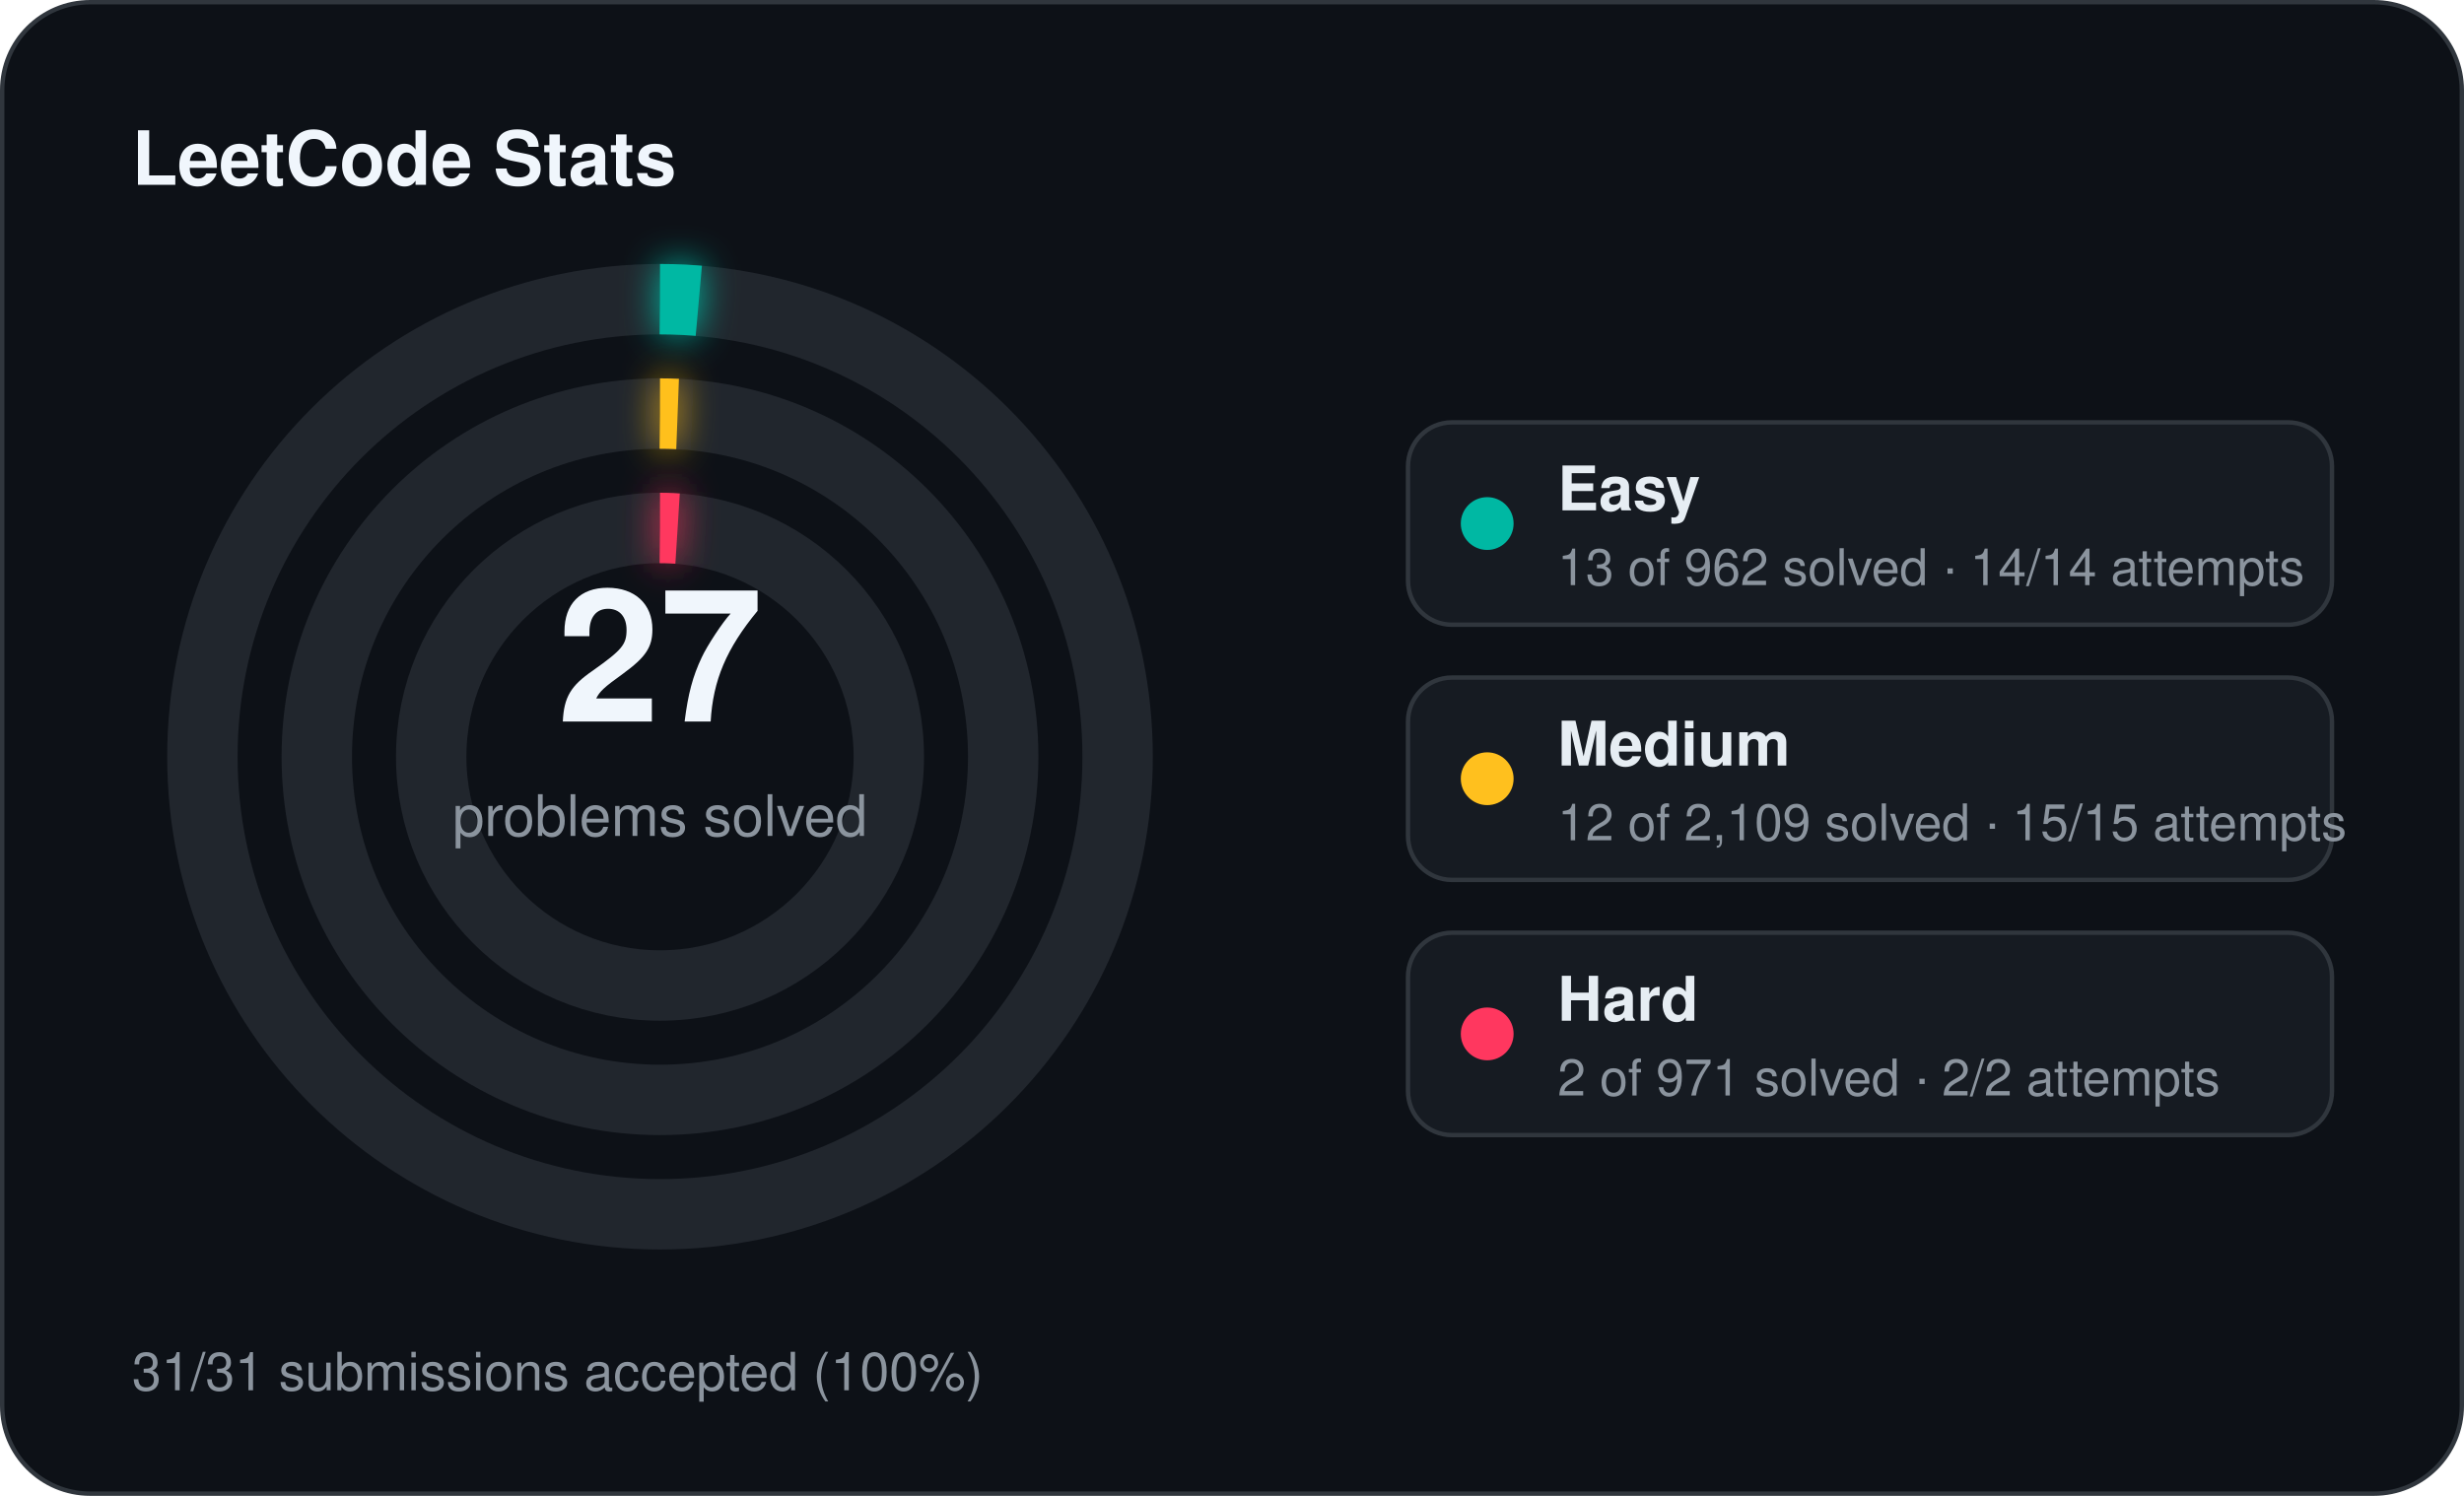
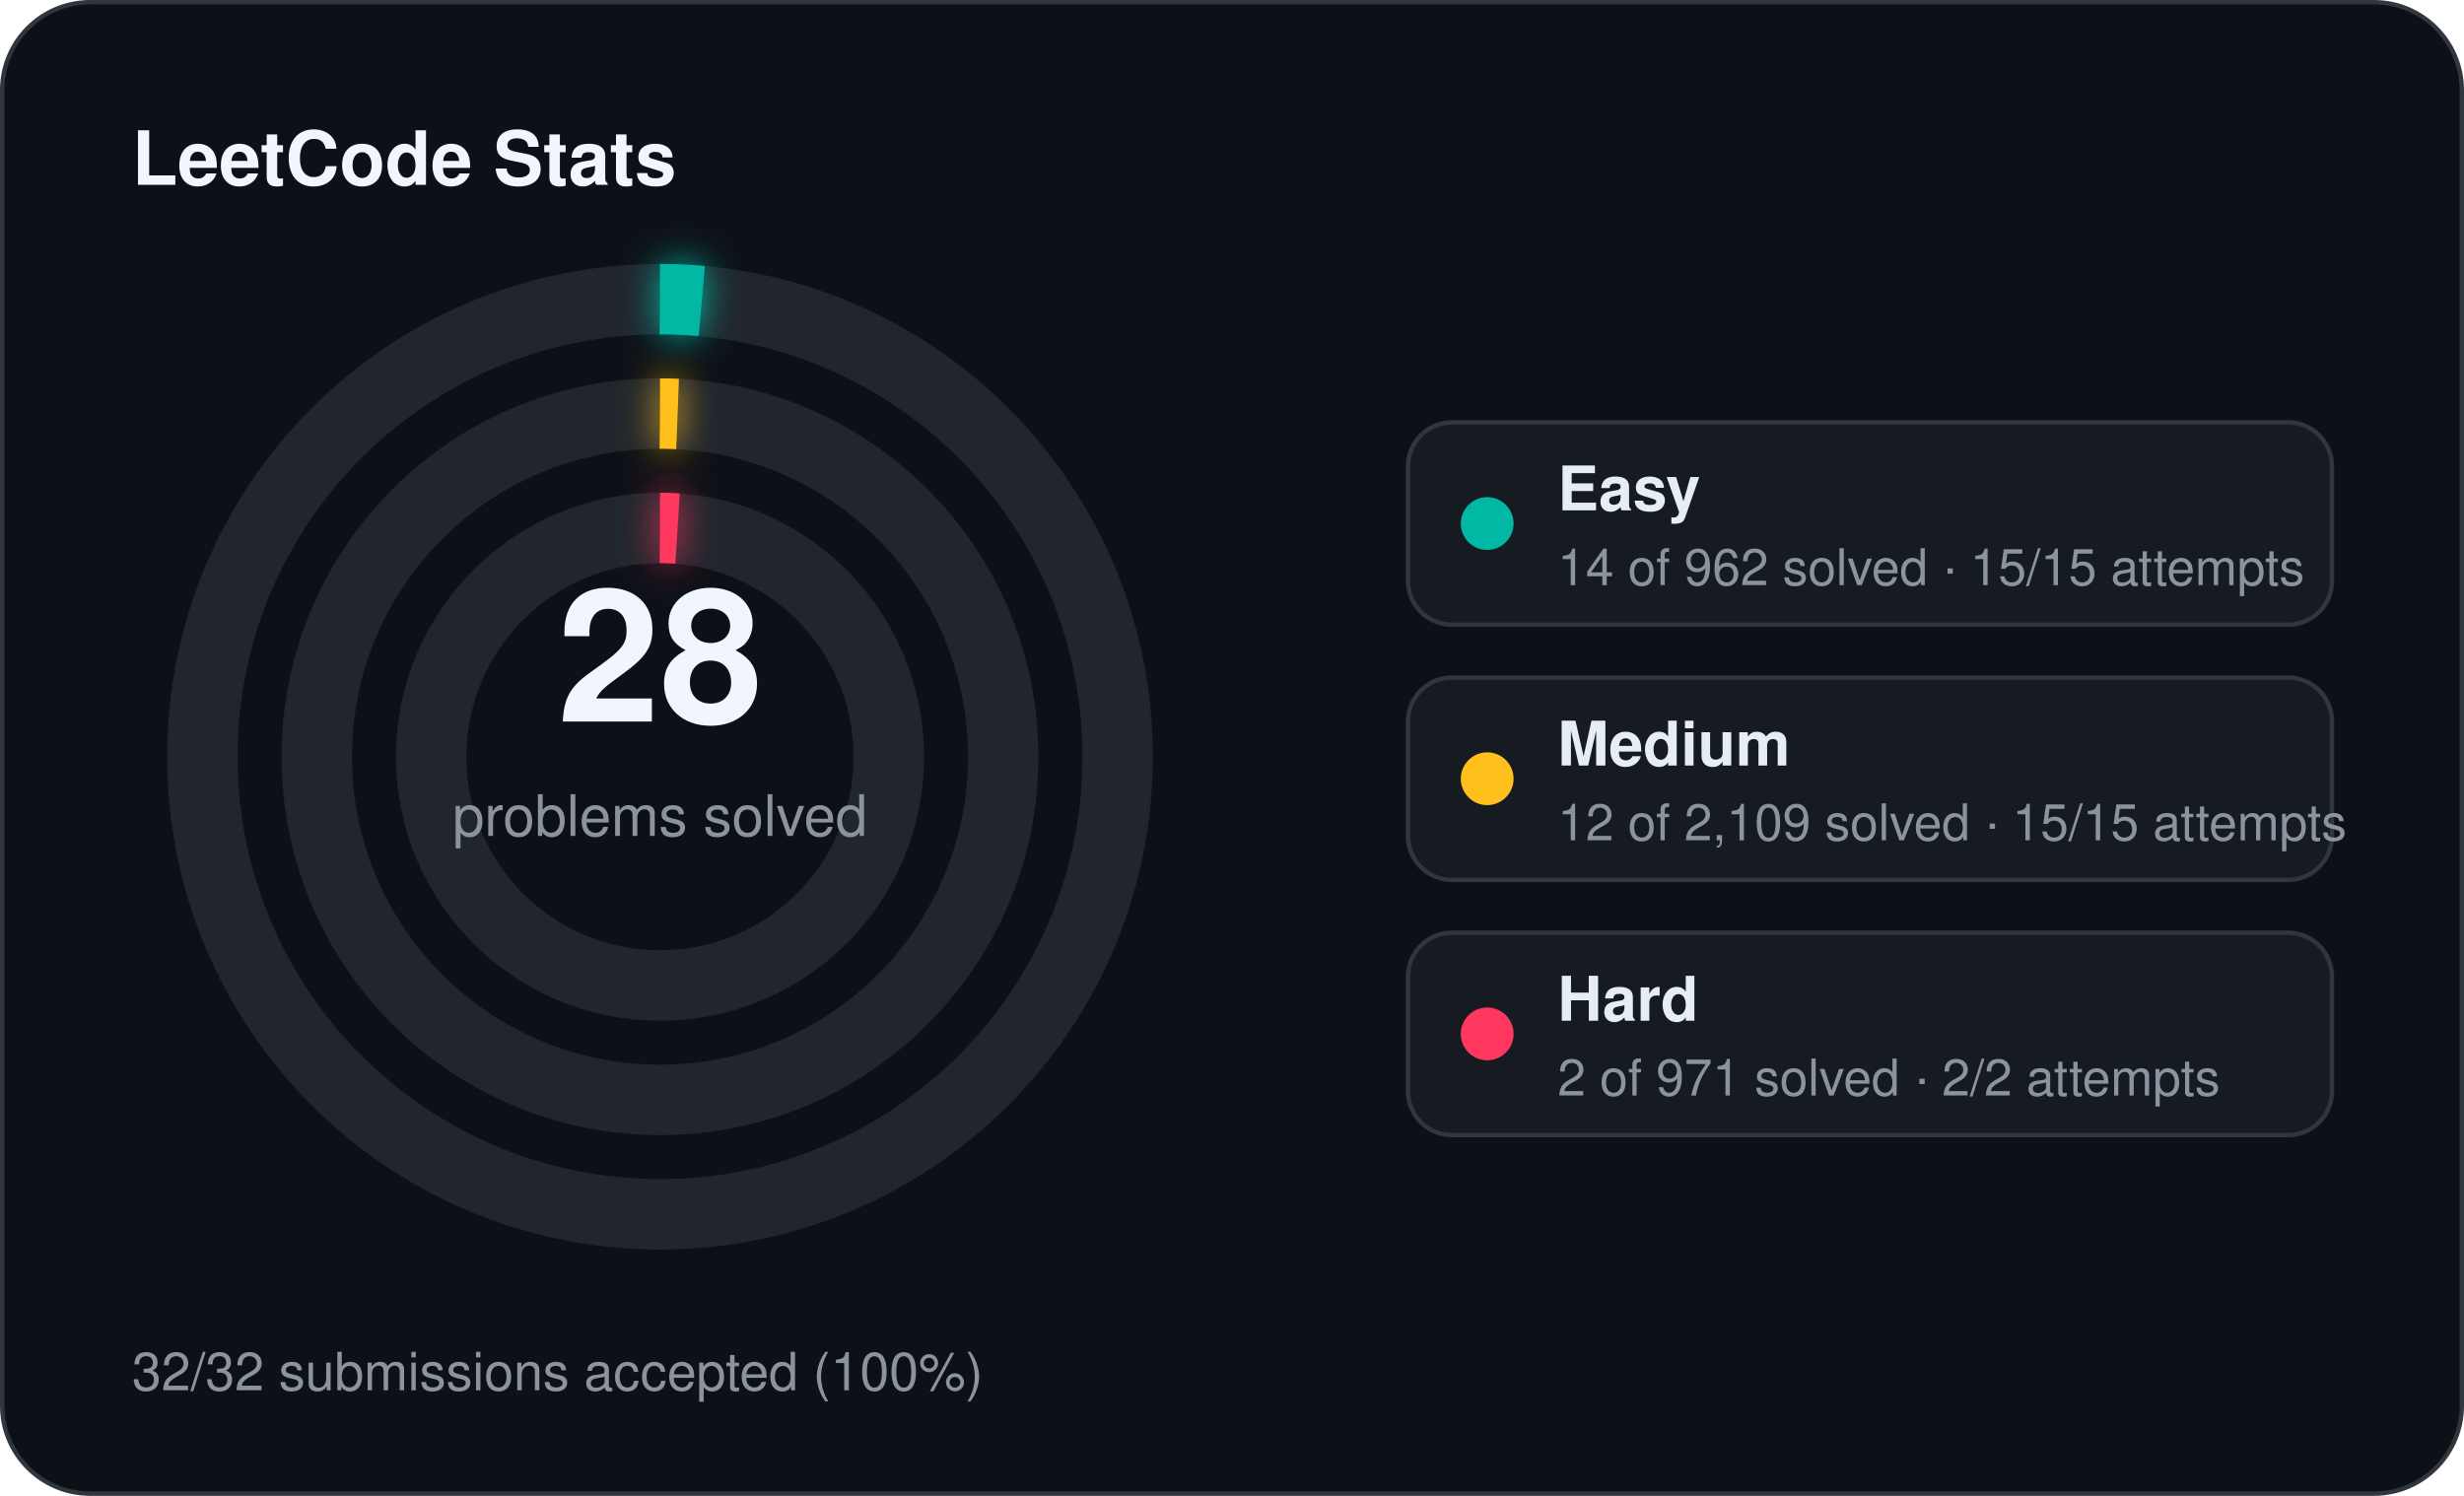
<svg xmlns="http://www.w3.org/2000/svg" width="560" height="340" viewBox="0 0 560 340">
  <defs>
    <filter id="stats-glow" x="-60%" y="-60%" width="220%" height="220%">
      <feGaussianBlur stdDeviation="4" result="blur" />
      <feMerge>
        <feMergeNode in="blur" />
        <feMergeNode in="SourceGraphic" />
      </feMerge>
    </filter>
  </defs>
  <rect x="0.5" y="0.5" width="559" height="339" rx="20" fill="#0d1117" stroke="#30363d" stroke-width="1" />
  <text x="30" y="42" fill="#f0f6fc" font-family="Segoe UI, Helvetica, Arial, sans-serif" font-size="17" font-weight="700">LeetCode Stats</text>
  <circle cx="150" cy="172" r="104" fill="none" stroke="#21262d" stroke-width="16" />
-   <circle cx="150" cy="172" r="104" fill="none" stroke="#00b8a3" stroke-width="16" stroke-linecap="butt" stroke-dasharray="8.83 653.45" transform="rotate(-90 150 172)" filter="url(#stats-glow)" />
+   <circle cx="150" cy="172" r="104" fill="none" stroke="#00b8a3" stroke-width="16" stroke-linecap="butt" stroke-dasharray="9.51 653.45" transform="rotate(-90 150 172)" filter="url(#stats-glow)" />
  <circle cx="150" cy="172" r="78" fill="none" stroke="#21262d" stroke-width="16" />
  <circle cx="150" cy="172" r="78" fill="none" stroke="#ffc01e" stroke-width="16" stroke-linecap="butt" stroke-dasharray="4.00 490.09" transform="rotate(-90 150 172)" filter="url(#stats-glow)" />
  <circle cx="150" cy="172" r="52" fill="none" stroke="#21262d" stroke-width="16" />
  <circle cx="150" cy="172" r="52" fill="none" stroke="#ff375f" stroke-width="16" stroke-linecap="butt" stroke-dasharray="4.00 326.73" transform="rotate(-90 150 172)" filter="url(#stats-glow)" />
-   <text x="150" y="164" text-anchor="middle" fill="#f0f6fc" font-family="Segoe UI, Helvetica, Arial, sans-serif" font-size="42" font-weight="700">27</text>
+   <text x="150" y="164" text-anchor="middle" fill="#f0f6fc" font-family="Segoe UI, Helvetica, Arial, sans-serif" font-size="42" font-weight="700">28</text>
  <text x="150" y="190" text-anchor="middle" fill="#8b949e" font-family="Segoe UI, Helvetica, Arial, sans-serif" font-size="13">problems solved</text>
  <rect x="320" y="96" width="210" height="46" rx="10" fill="#161b22" stroke="#30363d" stroke-width="1" />
  <circle cx="338" cy="119" r="6" fill="#00b8a3" />
  <text x="354" y="116" fill="#e6edf3" font-family="Segoe UI, Helvetica, Arial, sans-serif" font-size="14" font-weight="600">Easy</text>
-   <text x="354" y="133" fill="#8b949e" font-family="Segoe UI, Helvetica, Arial, sans-serif" font-size="11.5">13 of 962 solved · 14/14 attempts</text>
+   <text x="354" y="133" fill="#8b949e" font-family="Segoe UI, Helvetica, Arial, sans-serif" font-size="11.5">14 of 962 solved · 15/15 attempts</text>
  <rect x="320" y="154" width="210" height="46" rx="10" fill="#161b22" stroke="#30363d" stroke-width="1" />
  <circle cx="338" cy="177" r="6" fill="#ffc01e" />
  <text x="354" y="174" fill="#e6edf3" font-family="Segoe UI, Helvetica, Arial, sans-serif" font-size="14" font-weight="600">Medium</text>
  <text x="354" y="191" fill="#8b949e" font-family="Segoe UI, Helvetica, Arial, sans-serif" font-size="11.5">12 of 2,109 solved · 15/15 attempts</text>
  <rect x="320" y="212" width="210" height="46" rx="10" fill="#161b22" stroke="#30363d" stroke-width="1" />
  <circle cx="338" cy="235" r="6" fill="#ff375f" />
  <text x="354" y="232" fill="#e6edf3" font-family="Segoe UI, Helvetica, Arial, sans-serif" font-size="14" font-weight="600">Hard</text>
  <text x="354" y="249" fill="#8b949e" font-family="Segoe UI, Helvetica, Arial, sans-serif" font-size="11.5">2 of 971 solved · 2/2 attempts</text>
-   <text x="30" y="316" fill="#8b949e" font-family="Segoe UI, Helvetica, Arial, sans-serif" font-size="12">31/31 submissions accepted (100%)</text>
+   <text x="30" y="316" fill="#8b949e" font-family="Segoe UI, Helvetica, Arial, sans-serif" font-size="12">32/32 submissions accepted (100%)</text>
</svg>
